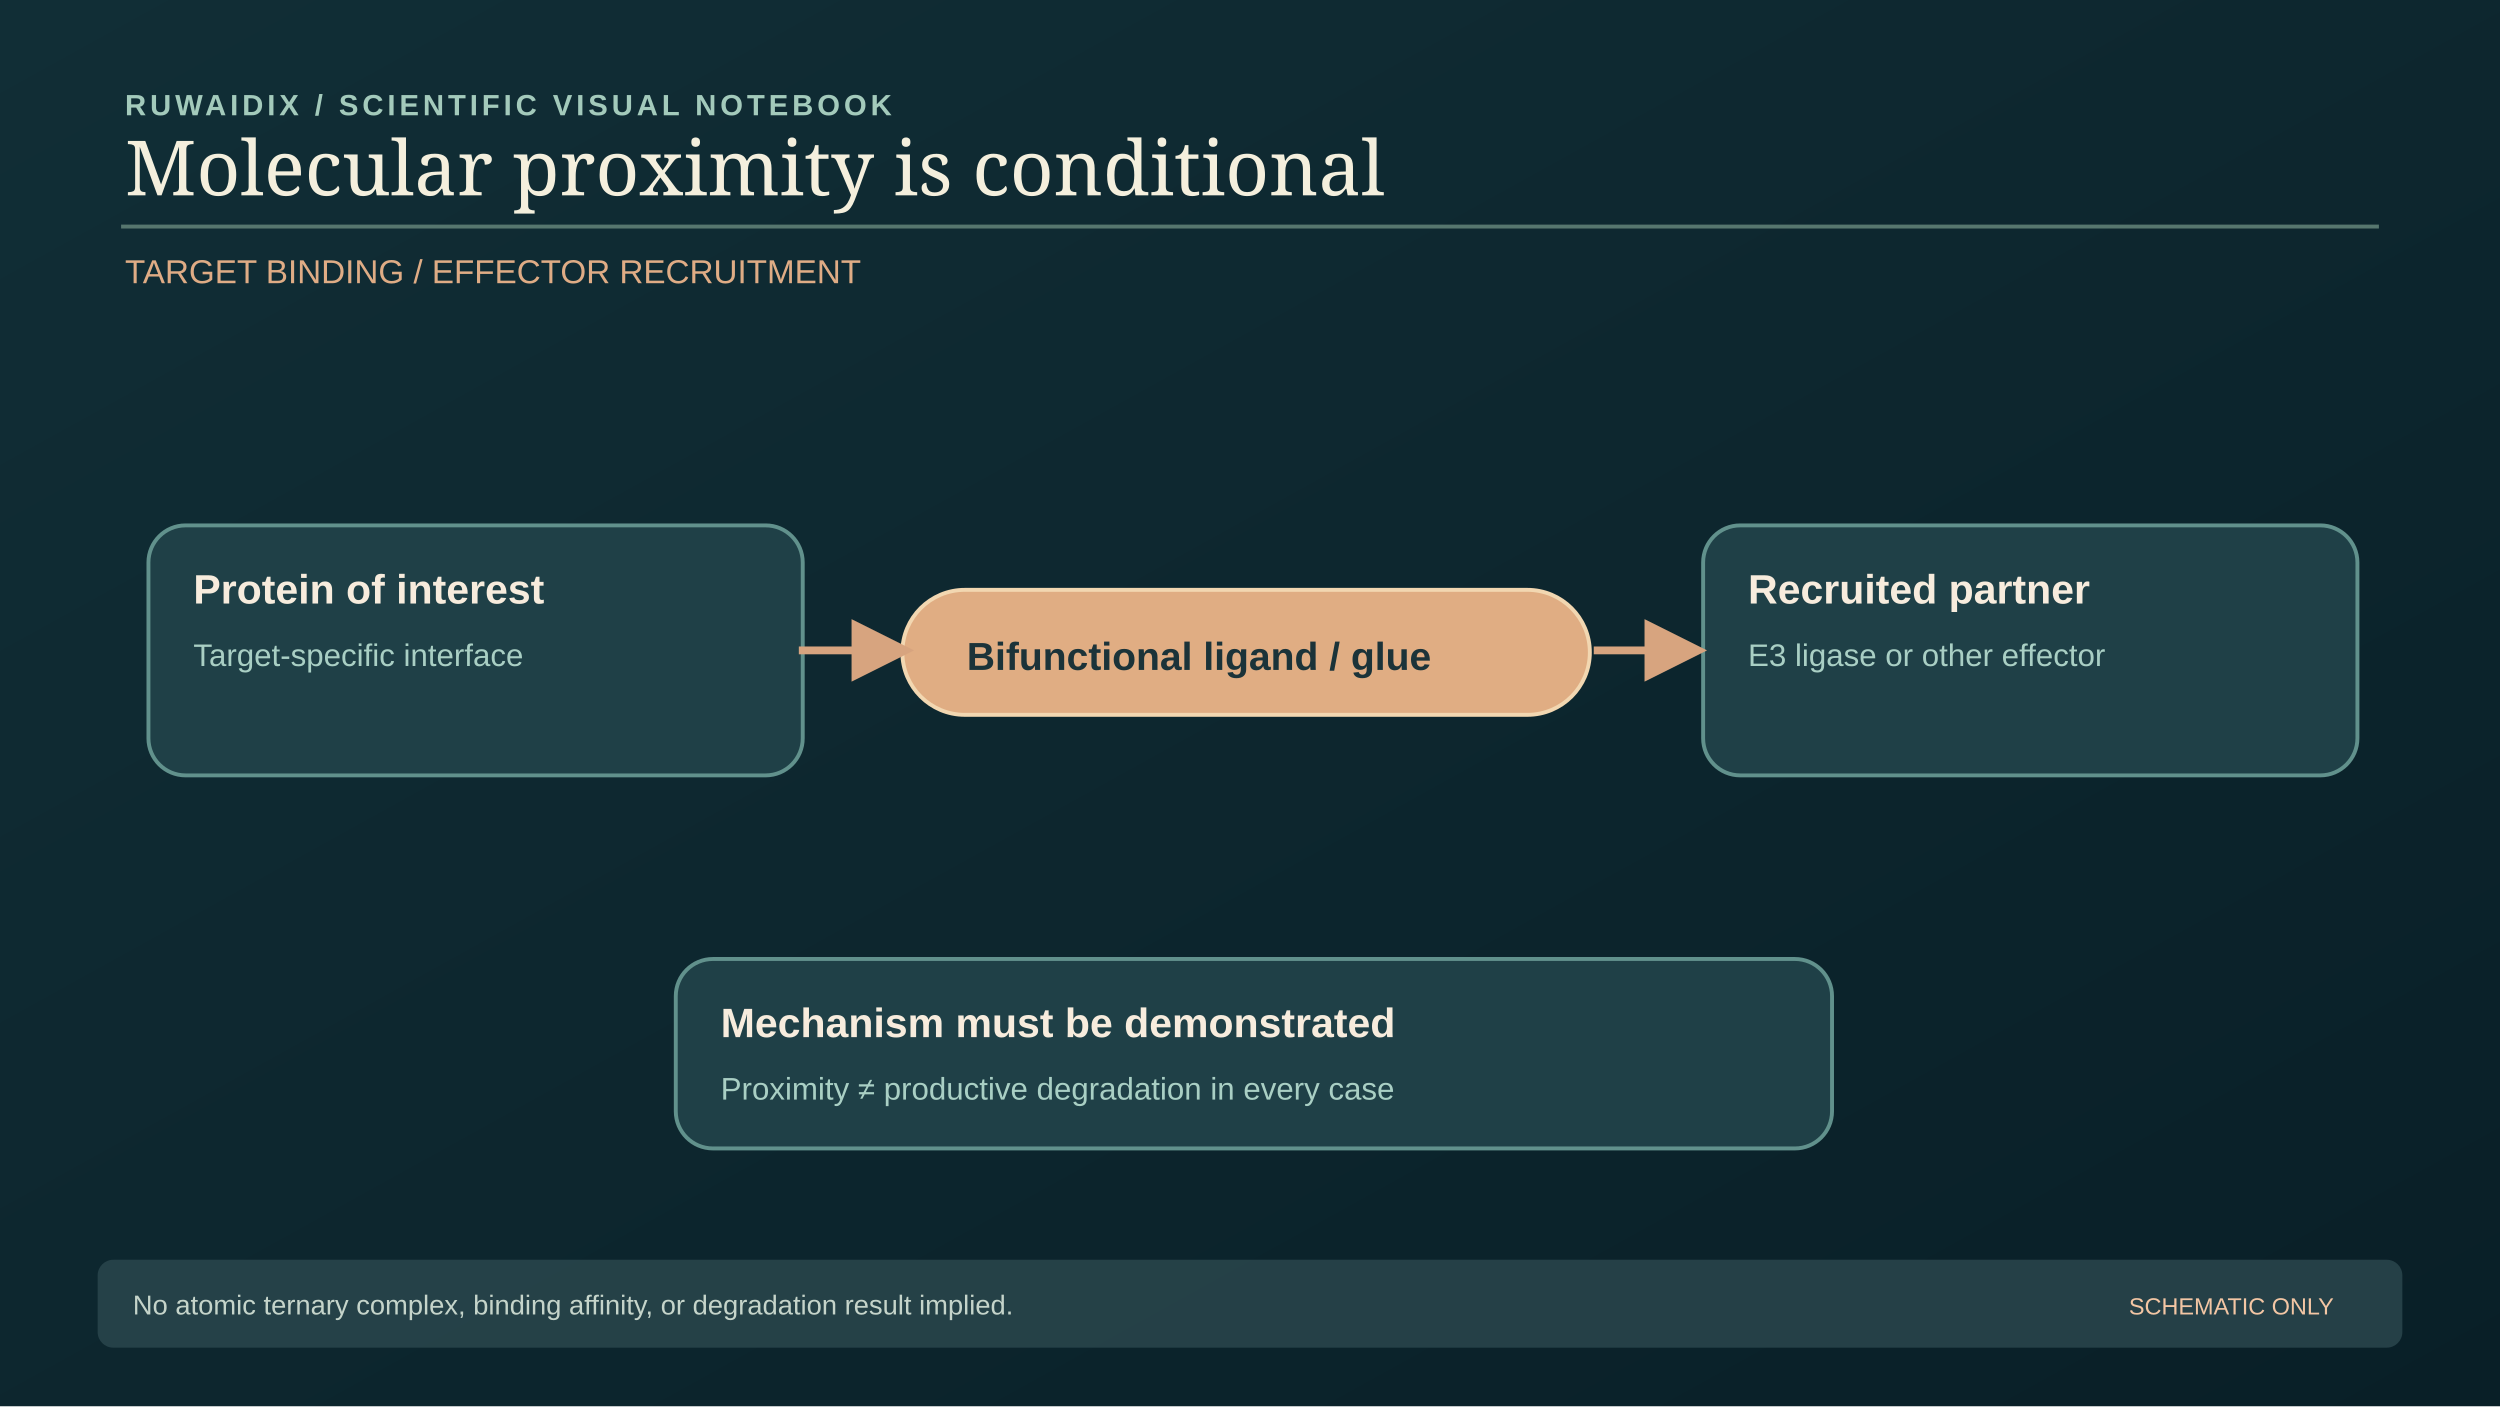
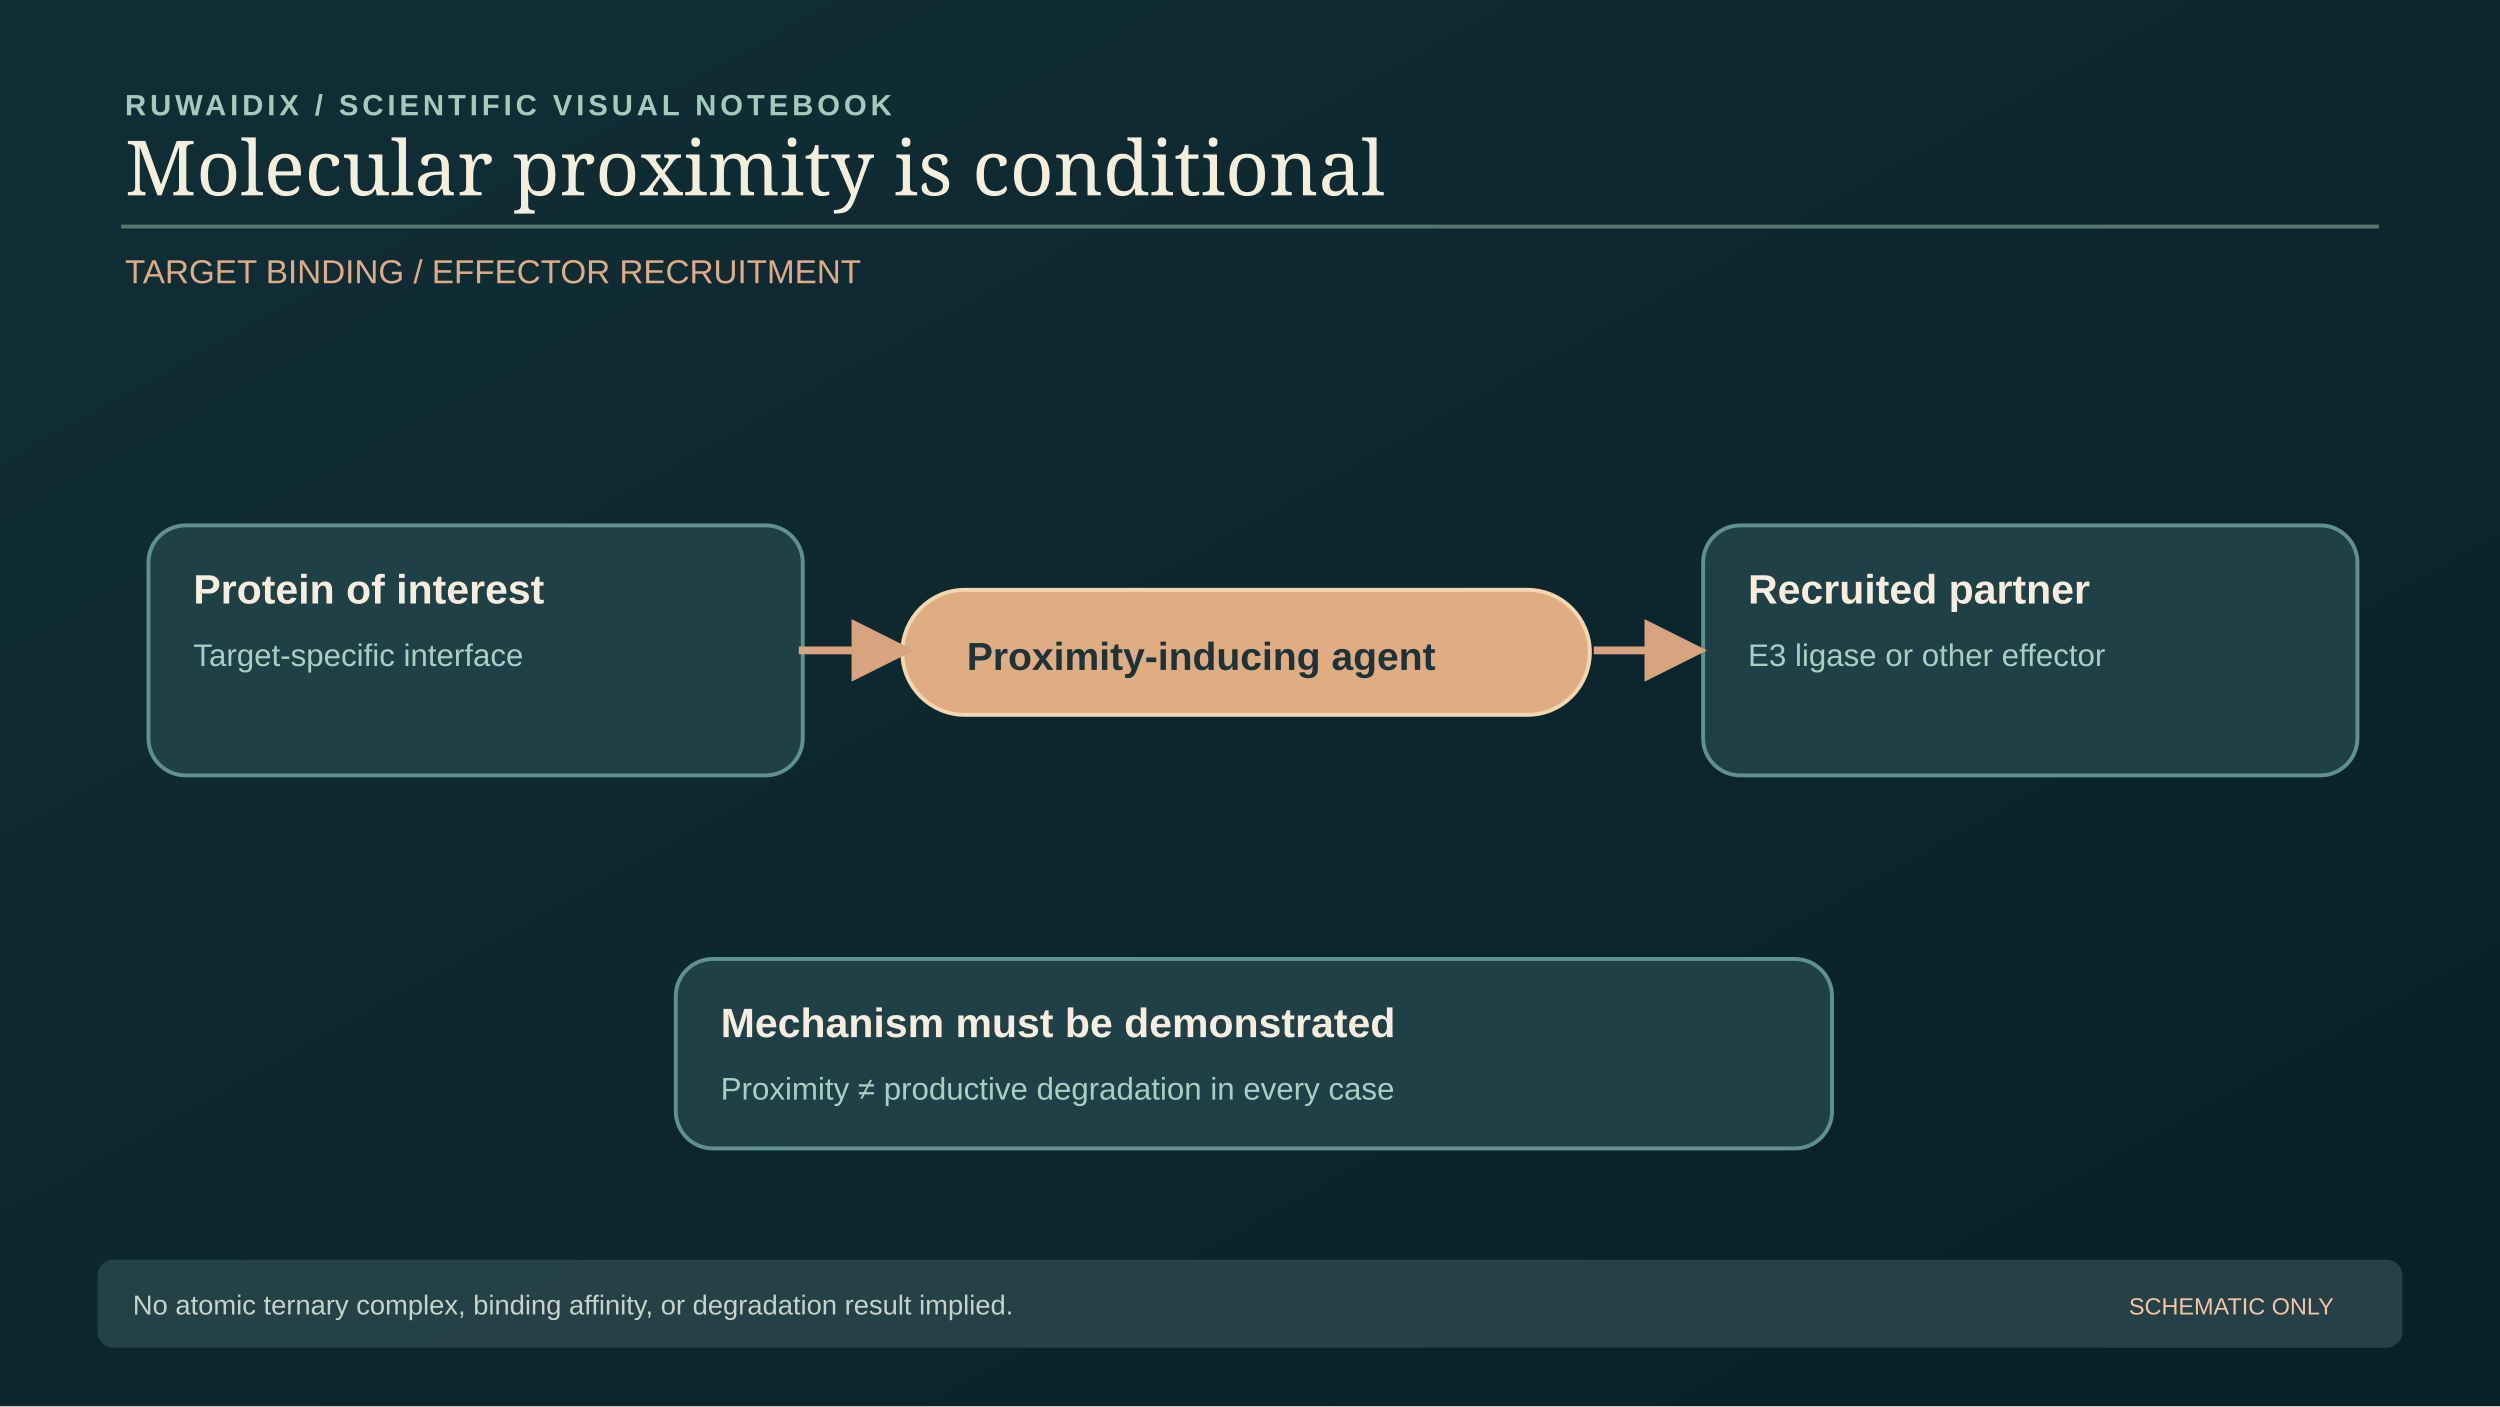
<svg xmlns="http://www.w3.org/2000/svg" width="1280" height="720" viewBox="0 0 1280 720" role="img" aria-label="Molecular proximity is conditional conceptual scientific illustration">
  <defs>
    <linearGradient id="bg" x1="0" y1="0" x2="1" y2="1">
      <stop stop-color="#112e36" />
      <stop offset="1" stop-color="#091f27" />
    </linearGradient>
    <filter id="halo">
      <feGaussianBlur stdDeviation="26" />
    </filter>
  </defs>
  <rect width="1280" height="720" fill="url(#bg)" />
  <line x1="62" y1="116" x2="1218" y2="116" stroke="#56766e" stroke-width="2" />
  <text x="64" y="59" font-family="Arial,sans-serif" font-size="15" letter-spacing="2" font-weight="700" fill="#a3cabb">RUWAIDIX  /  SCIENTIFIC VISUAL NOTEBOOK</text>
  <text x="64" y="100" font-family="Georgia,serif" font-size="39" fill="#f4efdd">Molecular proximity is conditional</text>
  <text x="64" y="145" font-family="Arial,sans-serif" font-size="17" fill="#dfac85">TARGET BINDING  /  EFFECTOR RECRUITMENT</text>
  <rect x="76" y="269" width="335" height="128" rx="19" fill="#1f4047" stroke="#61918c" stroke-width="2" />
  <text x="99" y="309" font-family="Arial" font-weight="700" font-size="21" fill="#f7ecdd">Protein of interest</text>
  <text x="99" y="341" font-family="Arial" font-size="16" fill="#a9cfc4">Target-specific interface</text>
  <rect x="872" y="269" width="335" height="128" rx="19" fill="#1f4047" stroke="#61918c" stroke-width="2" />
  <text x="895" y="309" font-family="Arial" font-weight="700" font-size="21" fill="#f7ecdd">Recruited partner</text>
  <text x="895" y="341" font-family="Arial" font-size="16" fill="#a9cfc4">E3 ligase or other effector</text>
  <rect x="462" y="302" width="352" height="64" rx="32" fill="#e0ad83" stroke="#f2d7b1" stroke-width="2" />
-   <text x="495" y="343" font-family="Arial" font-weight="700" font-size="20" fill="#1b3339">Bifunctional ligand / glue</text>
+   <text x="495" y="343" font-family="Arial" font-weight="700" font-size="20" fill="#1b3339">Proximity-inducing agent</text>
  <path d="M 409 333 L 460 333" stroke="#d7a47f" stroke-width="4" fill="none" marker-end="url(#arw)" />
  <defs>
    <marker id="arw" markerWidth="8" markerHeight="8" refX="6" refY="4" orient="auto">
      <path d="M0 0 L8 4 L0 8" fill="#d7a47f" />
    </marker>
  </defs>
  <path d="M 816 333 L 866 333" stroke="#d7a47f" stroke-width="4" fill="none" marker-end="url(#arw)" />
  <defs>
    <marker id="arw" markerWidth="8" markerHeight="8" refX="6" refY="4" orient="auto">
      <path d="M0 0 L8 4 L0 8" fill="#d7a47f" />
    </marker>
  </defs>
  <rect x="346" y="491" width="592" height="97" rx="19" fill="#1f4047" stroke="#61918c" stroke-width="2" />
  <text x="369" y="531" font-family="Arial" font-weight="700" font-size="21" fill="#f7ecdd">Mechanism must be demonstrated</text>
  <text x="369" y="563" font-family="Arial" font-size="16" fill="#a9cfc4">Proximity ≠ productive degradation in every case</text>
  <rect x="50" y="645" width="1180" height="45" rx="8" fill="#28444b" fill-opacity=".9" />
  <text x="68" y="673" font-family="Arial,sans-serif" font-size="14" fill="#c5d4ca">No atomic ternary complex, binding affinity, or degradation result implied.</text>
  <text x="1090" y="673" font-family="Arial,sans-serif" font-size="12" fill="#f3c6a4">SCHEMATIC ONLY</text>
</svg>
